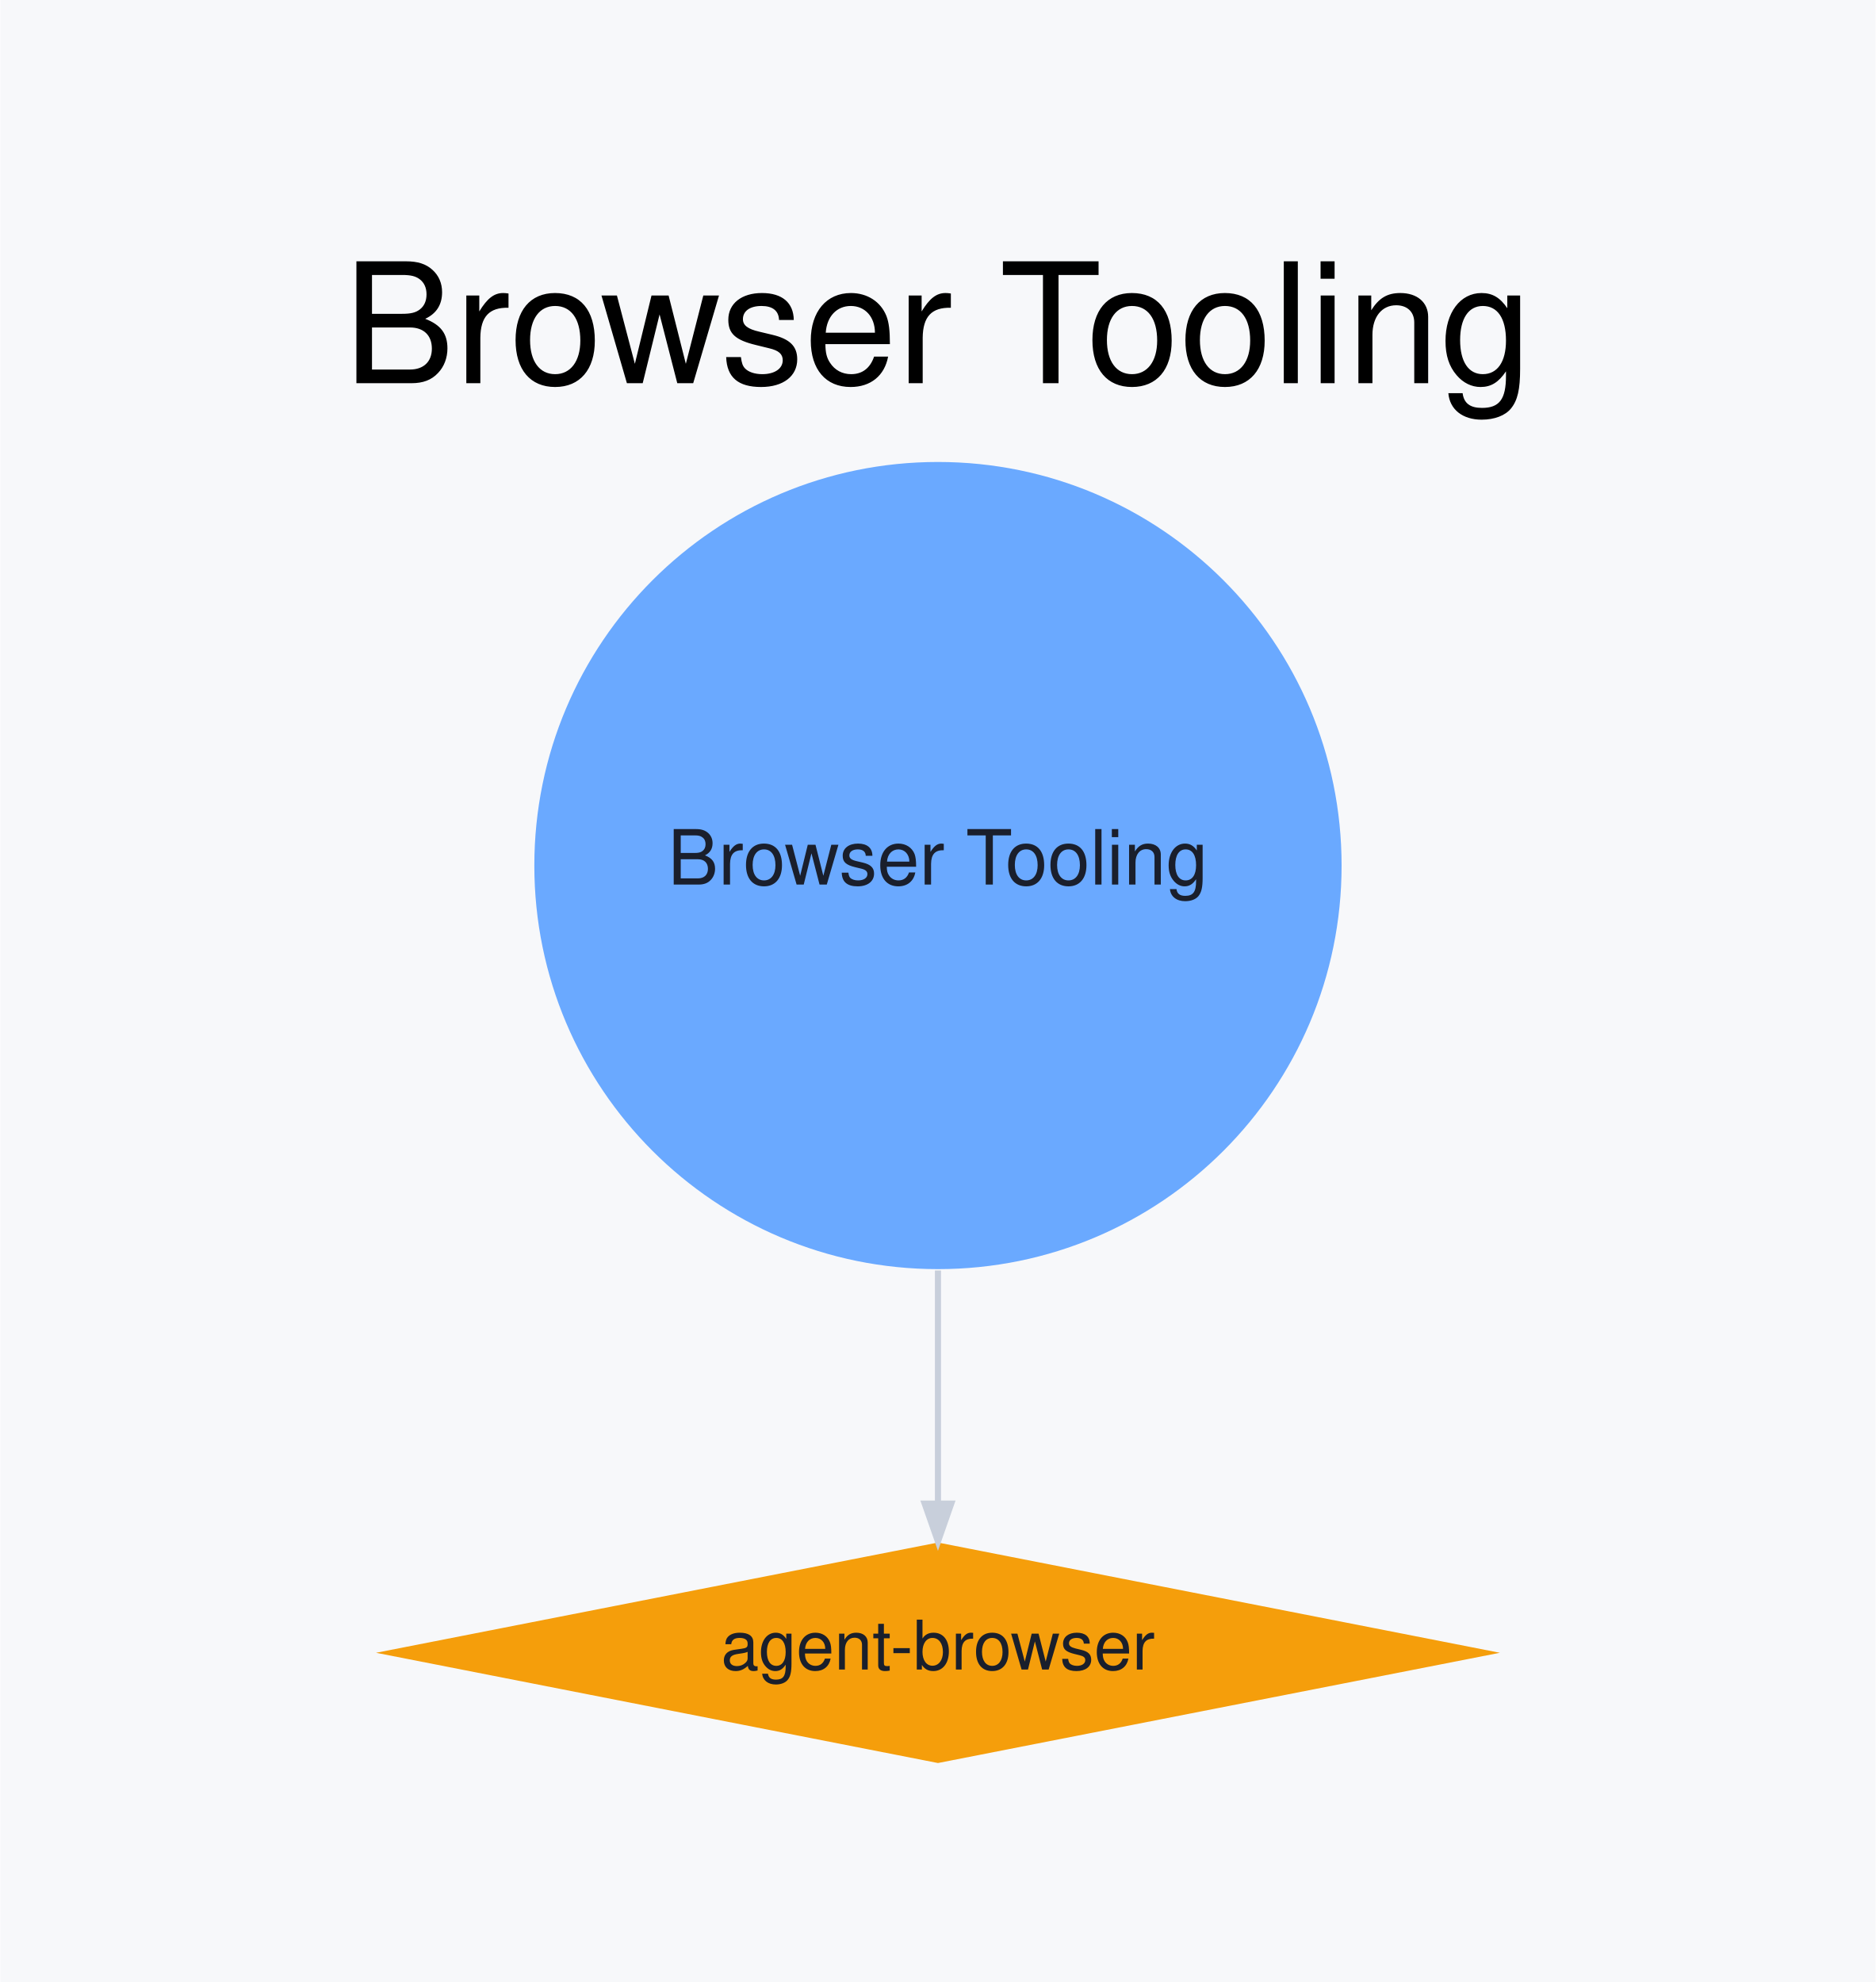
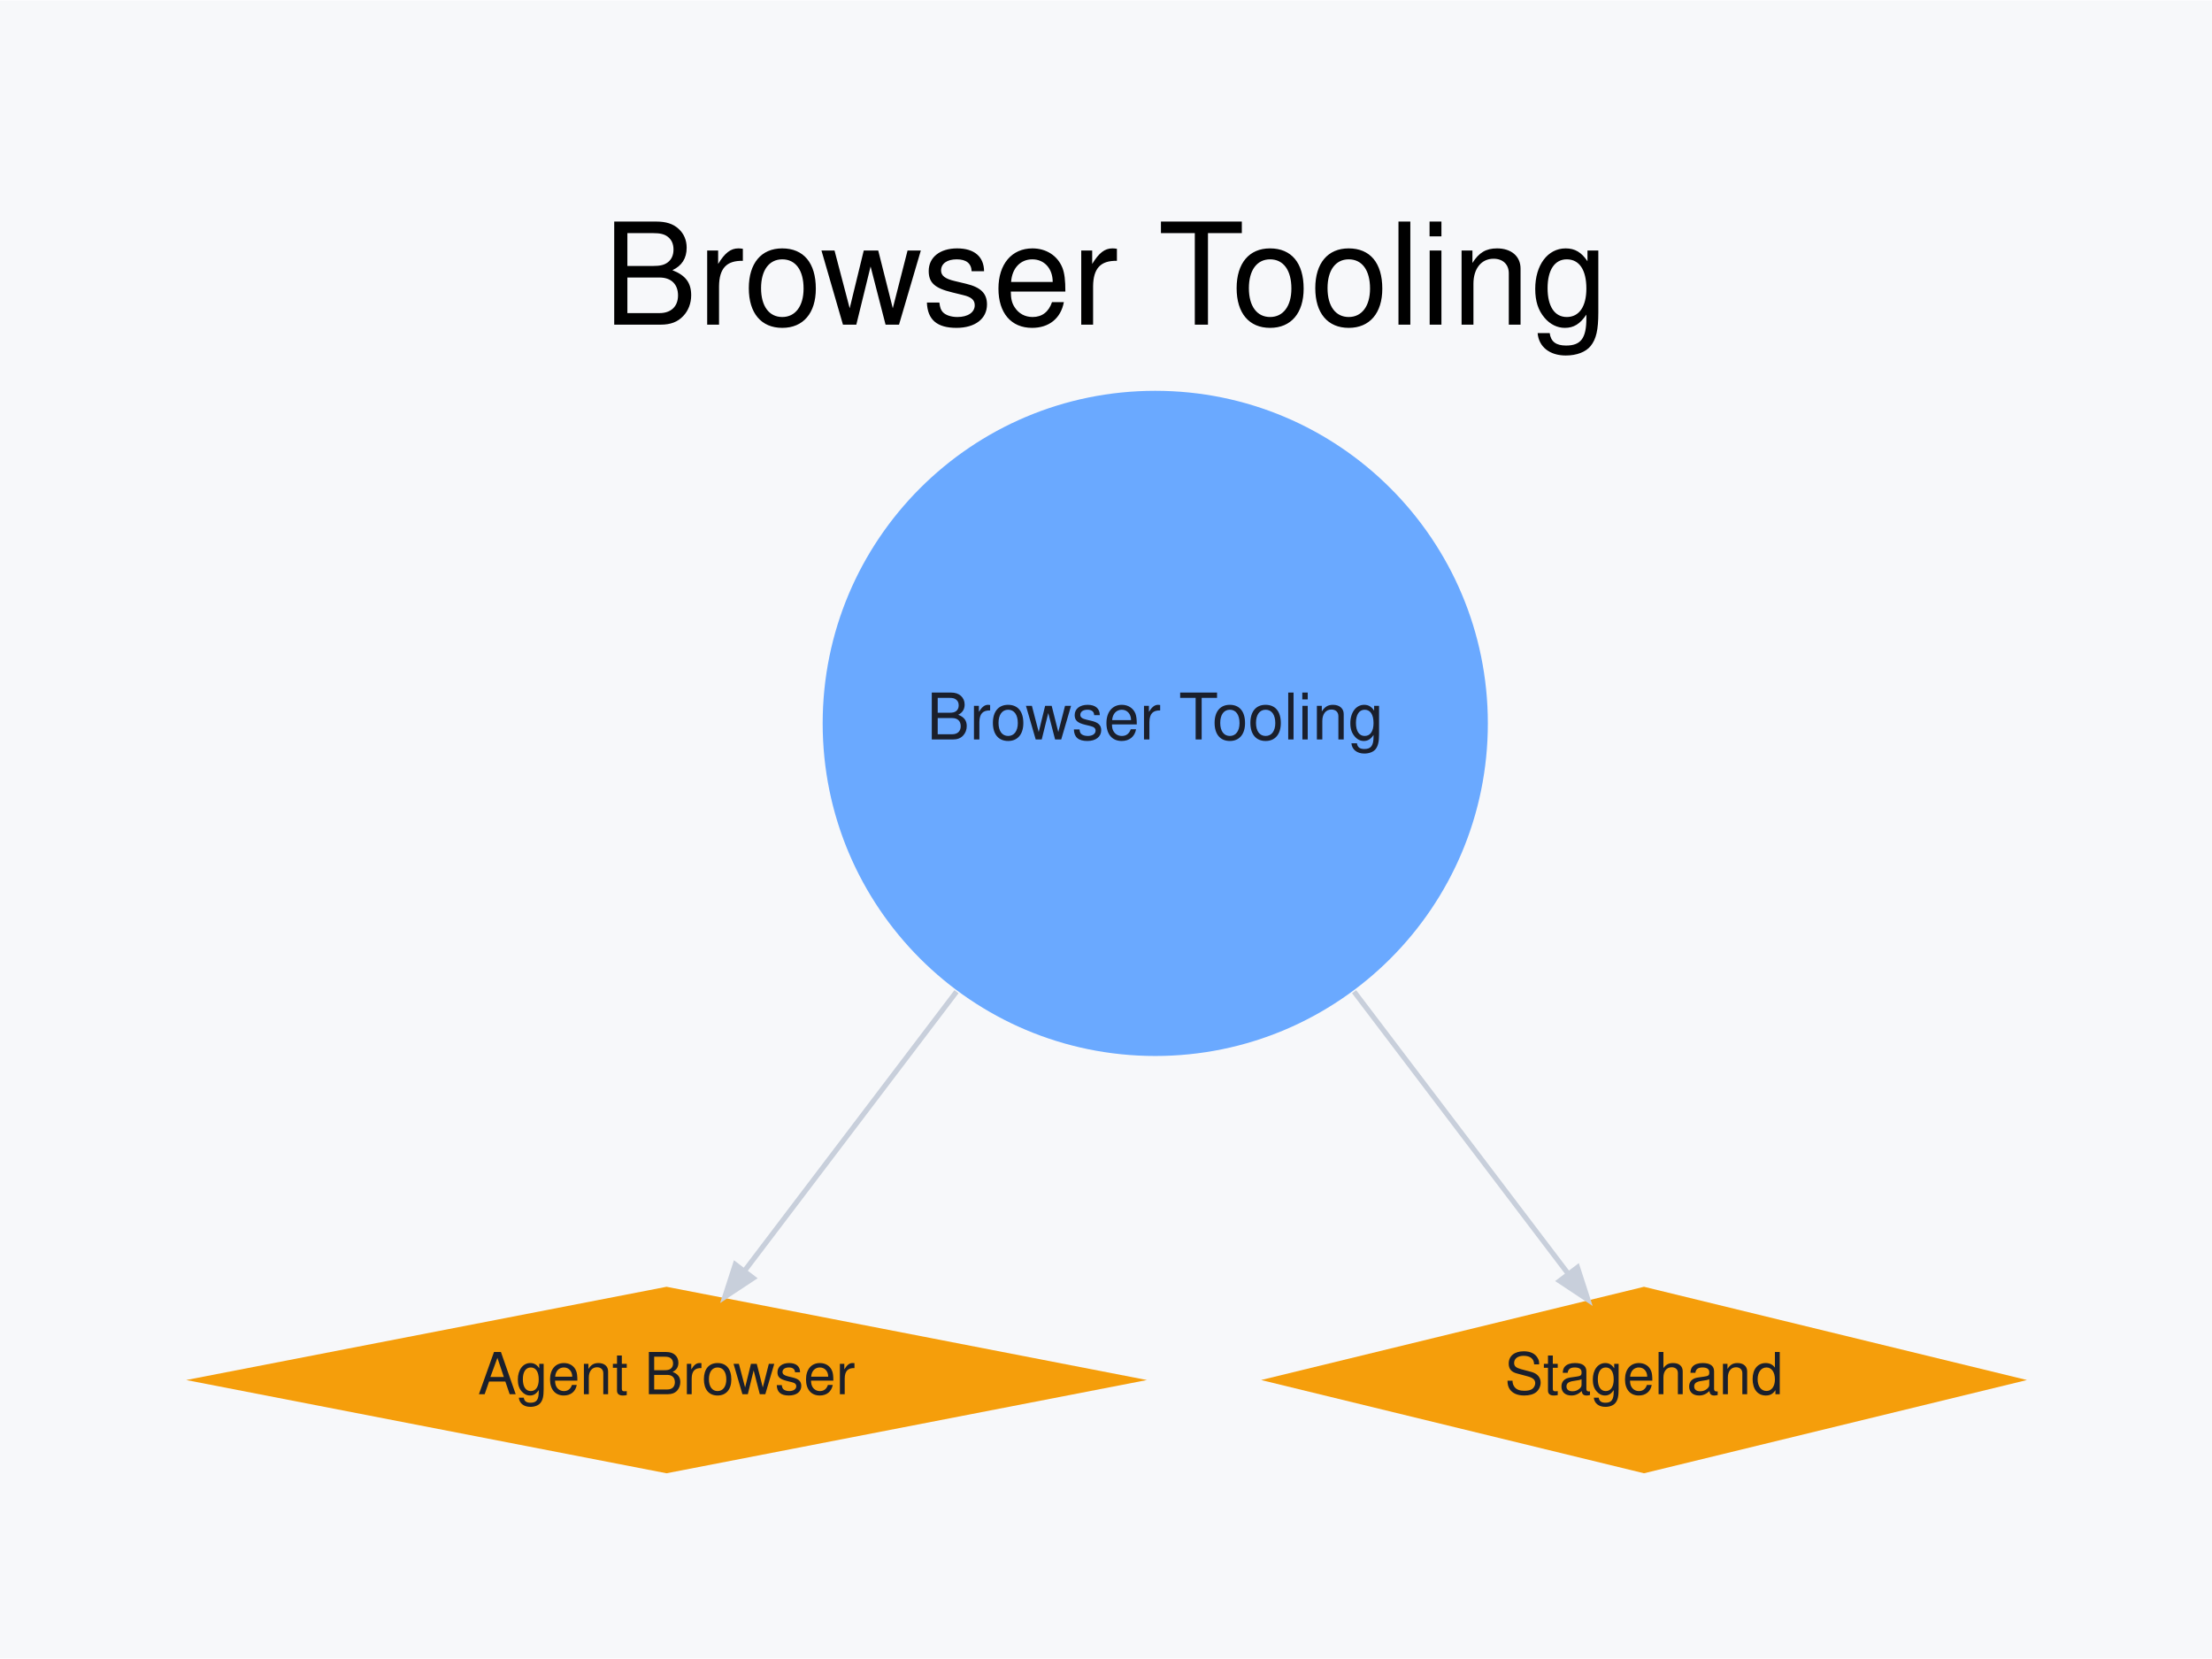
- <svg xmlns="http://www.w3.org/2000/svg" xmlns:xlink="http://www.w3.org/1999/xlink" width="247pt" height="261pt" viewBox="0.00 0.00 246.60 260.68">
-   <g id="graph0" class="graph" transform="scale(1 1) rotate(0) translate(28.8 231.88)">
-     <polygon fill="#f7f8fa" stroke="transparent" points="-28.8,28.8 -28.8,-231.88 217.8,-231.88 217.8,28.8 -28.8,28.8" />
-     <text text-anchor="middle" x="94.5" y="-181.48" font-family="Helvetica,sans-Serif" font-size="22.00">Browser Tooling</text>
+ <svg xmlns="http://www.w3.org/2000/svg" xmlns:xlink="http://www.w3.org/1999/xlink" width="344pt" height="258pt" viewBox="0.00 0.00 343.98 257.82">
+   <g id="graph0" class="graph" transform="scale(1 1) rotate(0) translate(28.8 229.02)">
+     <polygon fill="#f7f8fa" stroke="transparent" points="-28.8,28.8 -28.8,-229.02 315.18,-229.02 315.18,28.8 -28.8,28.8" />
+     <text text-anchor="middle" x="143.19" y="-178.62" font-family="Helvetica,sans-Serif" font-size="22.00">Browser Tooling</text>
    <g id="node1" class="node">
      <g id="a_node1">
        <a xlink:title="Utilities and SDKs that sit alongside browsers to support agentic workflows.">
-           <ellipse fill="#6aa9ff" stroke="black" stroke-width="0" cx="94.5" cy="-118.04" rx="53.08" ry="53.08" />
-           <text text-anchor="middle" x="94.5" y="-115.54" font-family="Helvetica,sans-Serif" font-size="10.00" fill="#1a1f2c">Browser Tooling</text>
+           <ellipse fill="#6aa9ff" stroke="black" stroke-width="0" cx="150.85" cy="-116.61" rx="51.72" ry="51.72" />
+           <text text-anchor="middle" x="150.85" y="-114.11" font-family="Helvetica,sans-Serif" font-size="10.00" fill="#1a1f2c">Browser Tooling</text>
        </a>
      </g>
    </g>
    <g id="node2" class="node">
      <g id="a_node2">
        <a xlink:href="https://github.com/vercel-labs/agent-browser" xlink:title="https://github.com/vercel-labs/agent-browser">
-           <polygon fill="#f59e0b" stroke="black" stroke-width="0" points="94.5,-29 20.6,-14.5 94.5,0 168.4,-14.5 94.5,-29" />
-           <text text-anchor="middle" x="94.5" y="-12.3" font-family="Helvetica,sans-Serif" font-size="9.00" fill="#1a1f2c">agent-browser</text>
+           <polygon fill="#f59e0b" stroke="black" stroke-width="0" points="74.85,-29 0.15,-14.5 74.85,0 149.56,-14.5 74.85,-29" />
+           <text text-anchor="middle" x="74.85" y="-12.3" font-family="Helvetica,sans-Serif" font-size="9.00" fill="#1a1f2c">Agent Browser</text>
        </a>
      </g>
    </g>
    <g id="edge1" class="edge">
-       <path fill="none" stroke="#c8cfdb" stroke-width="0.8" d="M94.5,-64.78C94.5,-53.84 94.5,-42.98 94.5,-34.26" />
-       <polygon fill="#c8cfdb" stroke="#c8cfdb" stroke-width="0.8" points="96.25,-34.12 94.5,-29.12 92.75,-34.12 96.25,-34.12" />
+       <path fill="none" stroke="#c8cfdb" stroke-width="0.8" d="M119.94,-74.89C108.38,-59.66 95.9,-43.22 87.01,-31.52" />
+       <polygon fill="#c8cfdb" stroke="#c8cfdb" stroke-width="0.8" points="88.33,-30.35 83.91,-27.43 85.54,-32.47 88.33,-30.35" />
+     </g>
+     <g id="node3" class="node">
+       <g id="a_node3">
+         <a xlink:href="https://github.com/browserbase/stagehand" xlink:title="https://github.com/browserbase/stagehand">
+           <polygon fill="#f59e0b" stroke="black" stroke-width="0" points="226.85,-29 167.31,-14.5 226.85,0 286.4,-14.5 226.85,-29" />
+           <text text-anchor="middle" x="226.85" y="-12.3" font-family="Helvetica,sans-Serif" font-size="9.00" fill="#1a1f2c">Stagehand</text>
+         </a>
+       </g>
+     </g>
+     <g id="edge2" class="edge">
+       <path fill="none" stroke="#c8cfdb" stroke-width="0.8" d="M181.77,-74.89C193.48,-59.46 206.12,-42.81 215.03,-31.07" />
+       <polygon fill="#c8cfdb" stroke="#c8cfdb" stroke-width="0.8" points="216.51,-32.02 218.14,-26.98 213.72,-29.91 216.51,-32.02" />
    </g>
  </g>
</svg>
